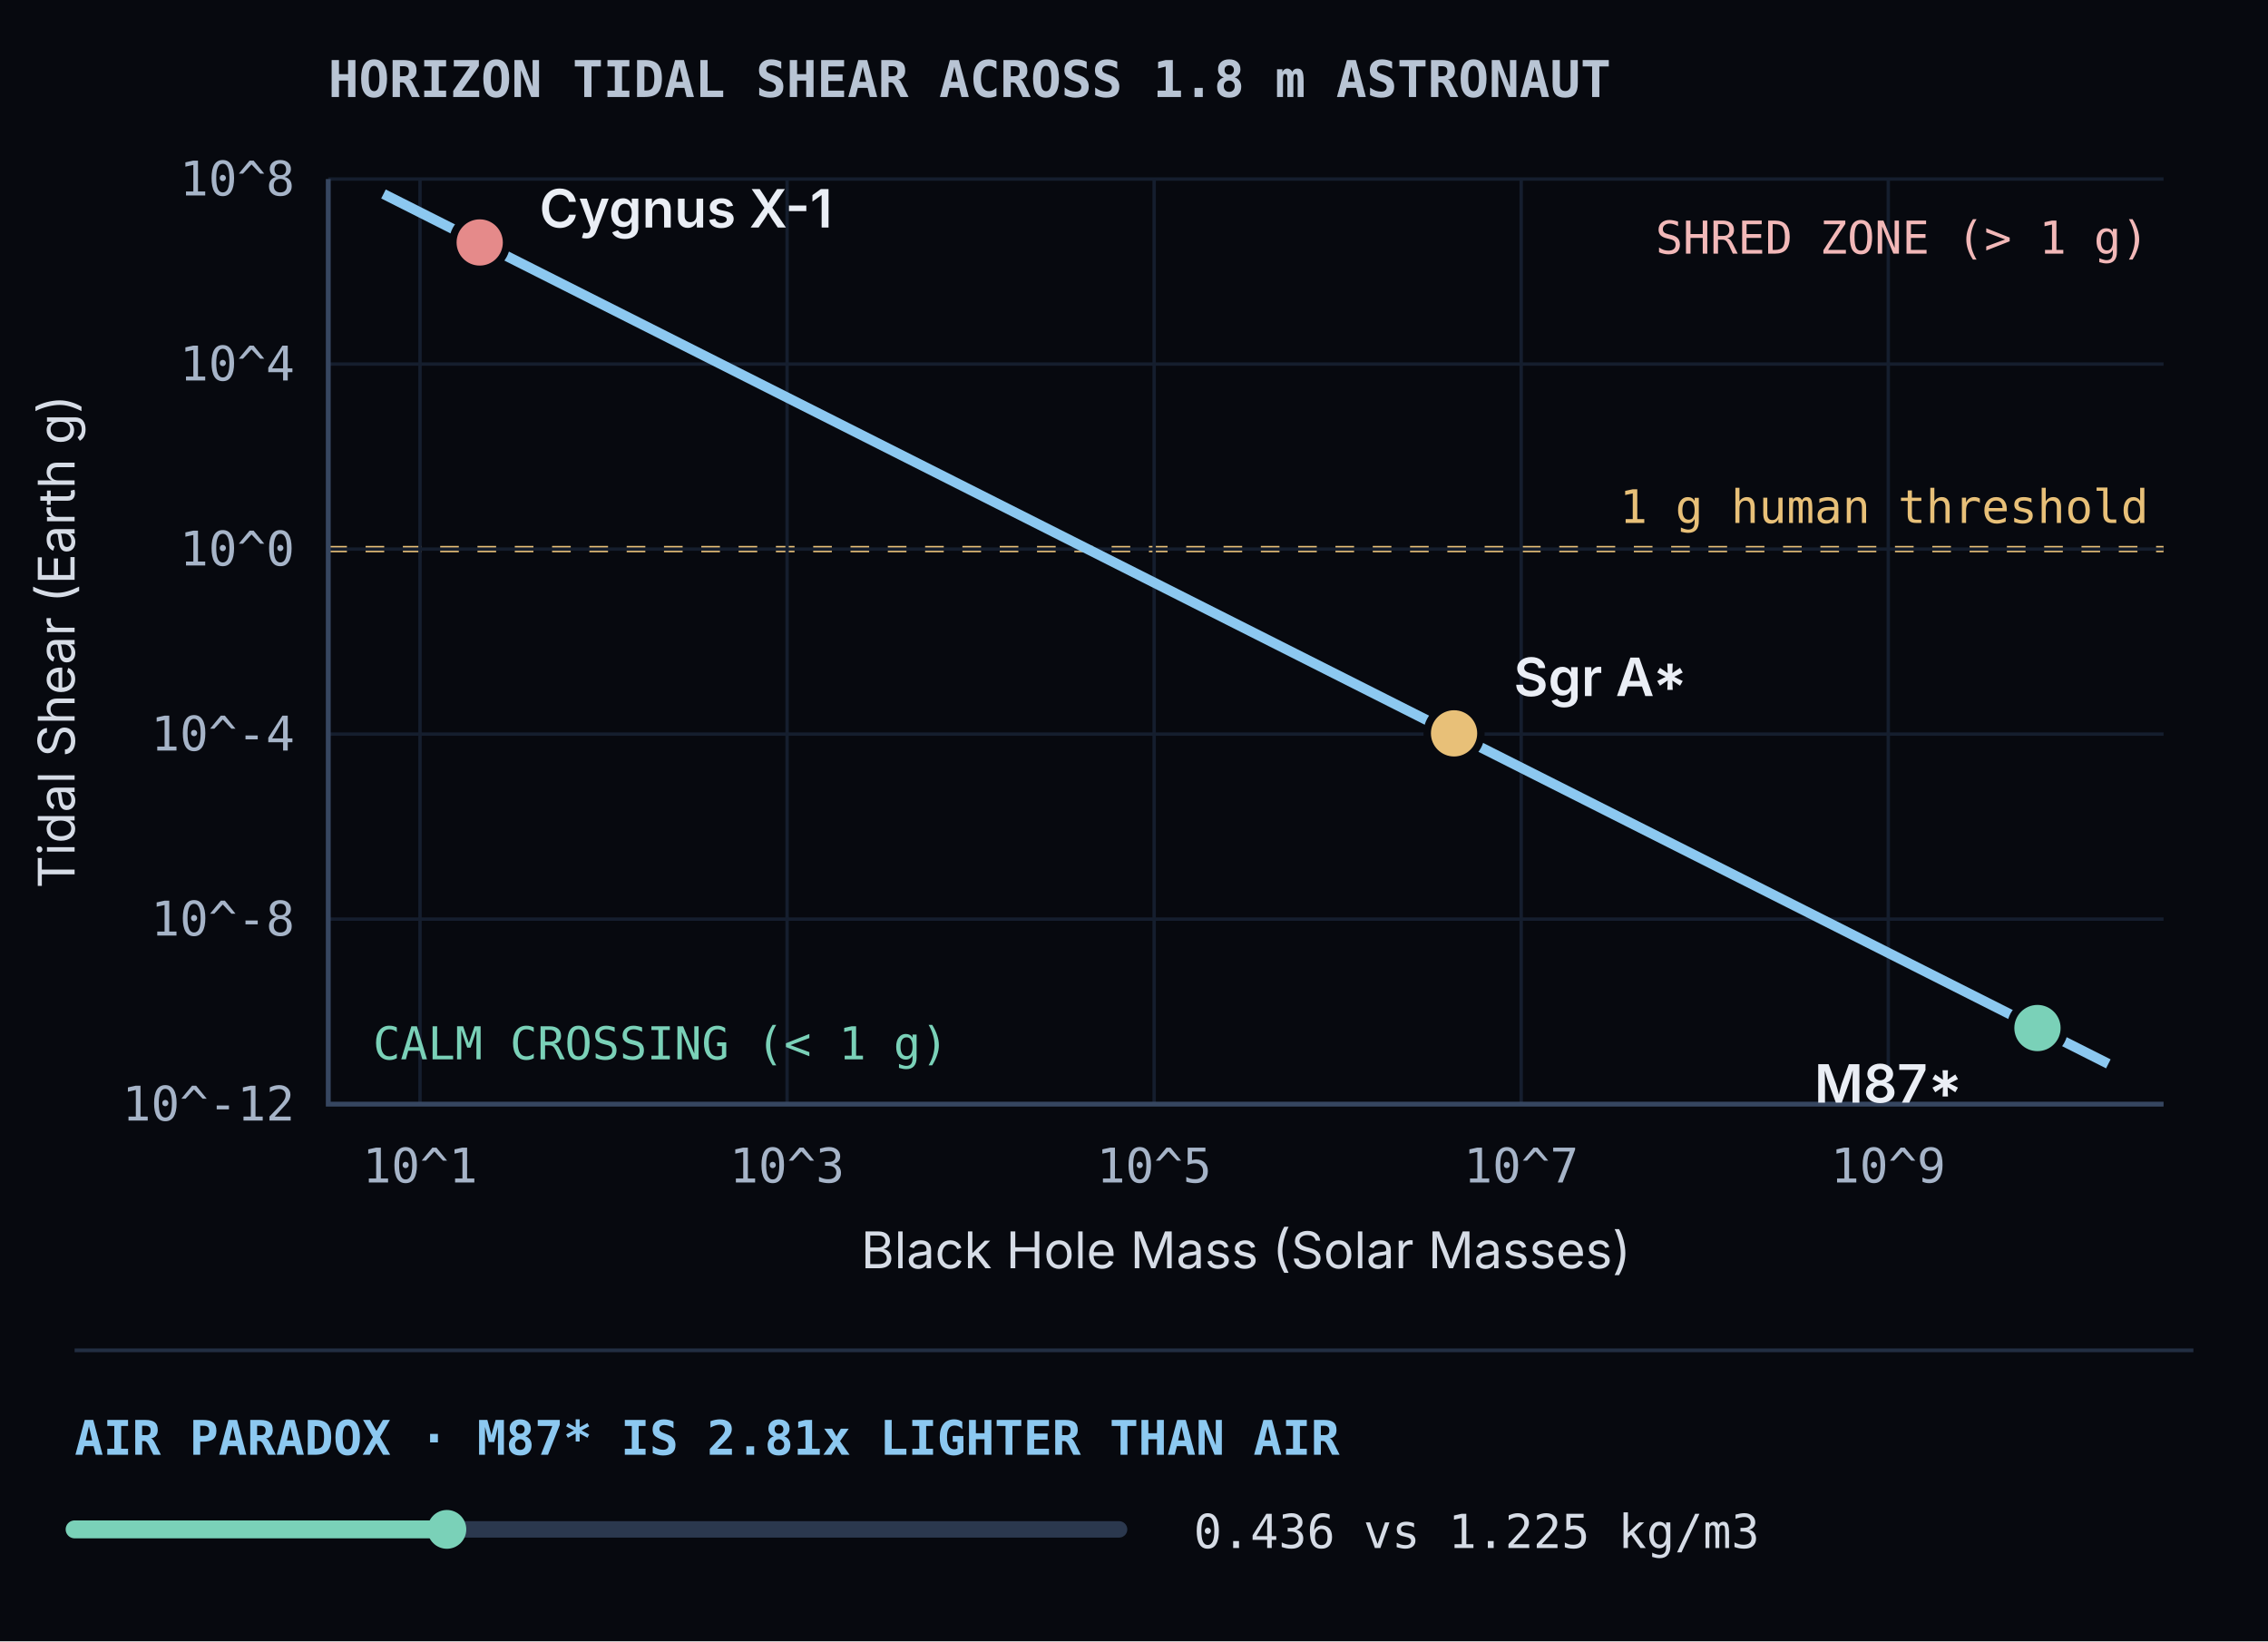
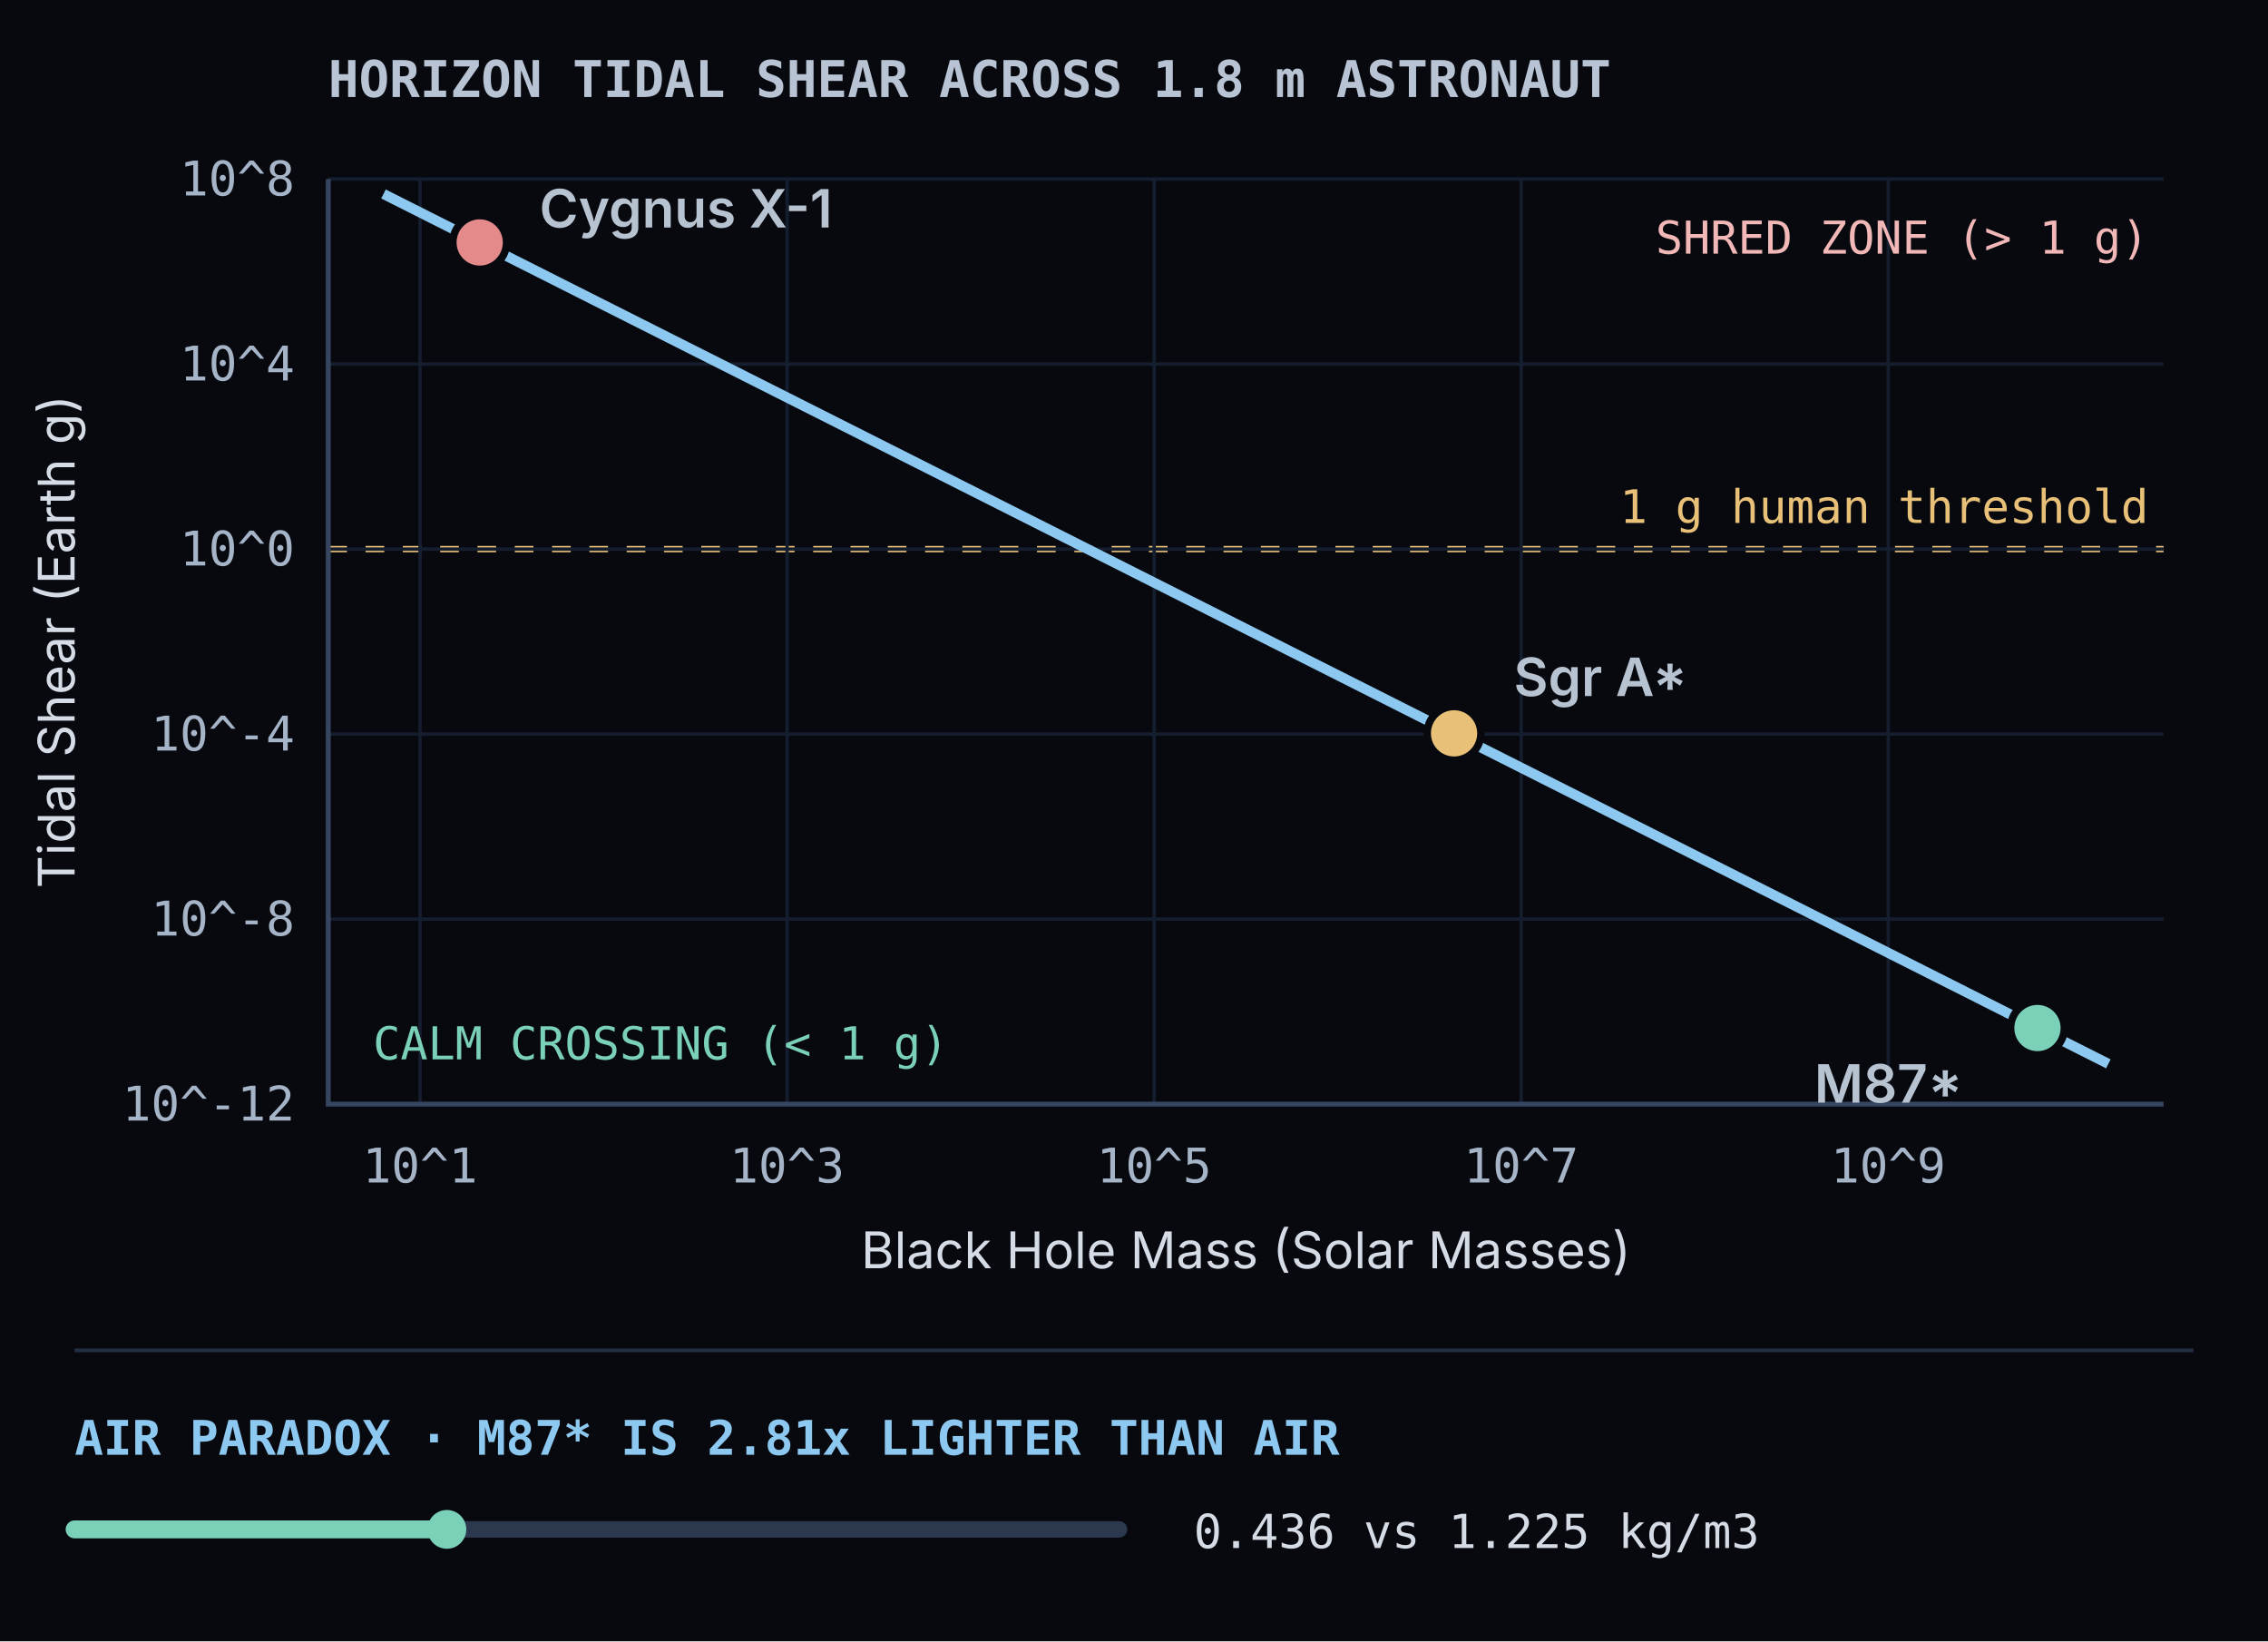
<svg xmlns="http://www.w3.org/2000/svg" width="304pt" height="220pt" viewBox="0 0 304 220">
  <rect width="304" height="220" fill="#07090F" />
  <text x="44" y="13" font-family="IBM Plex Mono, monospace" font-size="6.8" font-weight="600" fill="#B8C4D4">HORIZON TIDAL SHEAR ACROSS 1.8 m ASTRONAUT</text>
  <line x1="44.0" y1="73.6" x2="290.0" y2="73.6" stroke="#E8C078" stroke-width="0.85" stroke-dasharray="2.5,2.5" />
  <text x="288.0" y="70.1" text-anchor="end" font-family="IBM Plex Mono, monospace" font-size="6.2" fill="#E8C078">1 g human threshold</text>
  <line x1="56.3" y1="24.0" x2="56.3" y2="148.0" stroke="#151E2E" stroke-width="0.45" />
  <text x="56.3" y="158.5" text-anchor="middle" font-family="IBM Plex Mono, monospace" font-size="6.4" fill="#A6B4C8">10^1</text>
  <line x1="105.5" y1="24.0" x2="105.5" y2="148.0" stroke="#151E2E" stroke-width="0.45" />
  <text x="105.5" y="158.5" text-anchor="middle" font-family="IBM Plex Mono, monospace" font-size="6.4" fill="#A6B4C8">10^3</text>
  <line x1="154.7" y1="24.0" x2="154.7" y2="148.0" stroke="#151E2E" stroke-width="0.45" />
  <text x="154.7" y="158.5" text-anchor="middle" font-family="IBM Plex Mono, monospace" font-size="6.4" fill="#A6B4C8">10^5</text>
  <line x1="203.9" y1="24.0" x2="203.9" y2="148.0" stroke="#151E2E" stroke-width="0.45" />
  <text x="203.9" y="158.5" text-anchor="middle" font-family="IBM Plex Mono, monospace" font-size="6.4" fill="#A6B4C8">10^7</text>
  <line x1="253.1" y1="24.0" x2="253.1" y2="148.0" stroke="#151E2E" stroke-width="0.45" />
  <text x="253.1" y="158.5" text-anchor="middle" font-family="IBM Plex Mono, monospace" font-size="6.4" fill="#A6B4C8">10^9</text>
  <line x1="44.0" y1="148.0" x2="290.0" y2="148.0" stroke="#151E2E" stroke-width="0.45" />
  <text x="39.5" y="150.2" text-anchor="end" font-family="IBM Plex Mono, monospace" font-size="6.4" fill="#A6B4C8">10^-12</text>
  <line x1="44.0" y1="123.2" x2="290.0" y2="123.2" stroke="#151E2E" stroke-width="0.45" />
  <text x="39.5" y="125.4" text-anchor="end" font-family="IBM Plex Mono, monospace" font-size="6.4" fill="#A6B4C8">10^-8</text>
  <line x1="44.0" y1="98.4" x2="290.0" y2="98.4" stroke="#151E2E" stroke-width="0.45" />
  <text x="39.5" y="100.6" text-anchor="end" font-family="IBM Plex Mono, monospace" font-size="6.4" fill="#A6B4C8">10^-4</text>
  <line x1="44.0" y1="73.6" x2="290.0" y2="73.6" stroke="#151E2E" stroke-width="0.45" />
  <text x="39.5" y="75.8" text-anchor="end" font-family="IBM Plex Mono, monospace" font-size="6.4" fill="#A6B4C8">10^0</text>
  <line x1="44.0" y1="48.8" x2="290.0" y2="48.8" stroke="#151E2E" stroke-width="0.45" />
  <text x="39.5" y="51.0" text-anchor="end" font-family="IBM Plex Mono, monospace" font-size="6.4" fill="#A6B4C8">10^4</text>
  <line x1="44.0" y1="24.0" x2="290.0" y2="24.0" stroke="#151E2E" stroke-width="0.45" />
  <text x="39.5" y="26.2" text-anchor="end" font-family="IBM Plex Mono, monospace" font-size="6.4" fill="#A6B4C8">10^8</text>
  <polyline points="44.0,24.0 44.0,148.0 290.0,148.0" fill="none" stroke="#364660" stroke-width="0.65" />
  <line x1="51.4" y1="26.0" x2="282.6" y2="142.6" stroke="#8CC8F0" stroke-width="1.35" />
  <circle cx="64.3" cy="32.5" r="3.6" fill="#E58A8A" stroke="#07090F" stroke-width="1.0" />
-   <text x="72.3" y="30.5" text-anchor="start" font-family="Inter, sans-serif" font-size="7.1" font-weight="600" fill="#EAEEF5">Cygnus X-1</text>
+   <text x="72.3" y="30.5" text-anchor="start" font-family="Inter, sans-serif" font-size="7.1" font-weight="600" fill="#B8C3D1">Cygnus X-1</text>
  <circle cx="194.9" cy="98.3" r="3.6" fill="#E8C078" stroke="#07090F" stroke-width="1.0" />
-   <text x="202.9" y="93.3" text-anchor="start" font-family="Inter, sans-serif" font-size="7.1" font-weight="600" fill="#EAEEF5">Sgr A*</text>
+   <text x="202.9" y="93.3" text-anchor="start" font-family="Inter, sans-serif" font-size="7.1" font-weight="600" fill="#B8C3D1">Sgr A*</text>
  <circle cx="273.1" cy="137.8" r="3.6" fill="#7AD1B8" stroke="#07090F" stroke-width="1.0" />
-   <text x="263.1" y="147.8" text-anchor="end" font-family="Inter, sans-serif" font-size="7.1" font-weight="600" fill="#EAEEF5">M87*</text>
+   <text x="263.1" y="147.8" text-anchor="end" font-family="Inter, sans-serif" font-size="7.1" font-weight="600" fill="#B8C3D1">M87*</text>
  <text x="288" y="34" text-anchor="end" font-family="IBM Plex Mono, monospace" font-size="6.1" fill="#F2B8B8">SHRED ZONE (&gt; 1 g)</text>
  <text x="50" y="142" font-family="IBM Plex Mono, monospace" font-size="6.1" fill="#7AD1B8">CALM CROSSING (&lt; 1 g)</text>
  <text x="167.0" y="170" text-anchor="middle" font-family="Inter, sans-serif" font-size="6.8" fill="#D6DCE6">Black Hole Mass (Solar Masses)</text>
  <text x="10" y="86.0" text-anchor="middle" font-family="Inter, sans-serif" font-size="6.8" fill="#D6DCE6" transform="rotate(-90 10 86.0)">Tidal Shear (Earth g)</text>
  <line x1="10" y1="181" x2="294" y2="181" stroke="#222E42" stroke-width="0.5" />
  <text x="10" y="195" font-family="IBM Plex Mono, monospace" font-size="6.4" font-weight="600" fill="#8CC8F0">AIR PARADOX · M87* IS 2.81x LIGHTER THAN AIR</text>
  <line x1="10" y1="205" x2="150" y2="205" stroke="#2B384E" stroke-width="2.2" stroke-linecap="round" />
  <line x1="10" y1="205" x2="59.9" y2="205" stroke="#7AD1B8" stroke-width="2.4" stroke-linecap="round" />
  <circle cx="59.9" cy="205" r="2.6" fill="#7AD1B8" />
  <text x="160" y="207.5" font-family="IBM Plex Mono, monospace" font-size="6.3" fill="#D6DCE6">0.436 vs 1.225 kg/m3</text>
</svg>
